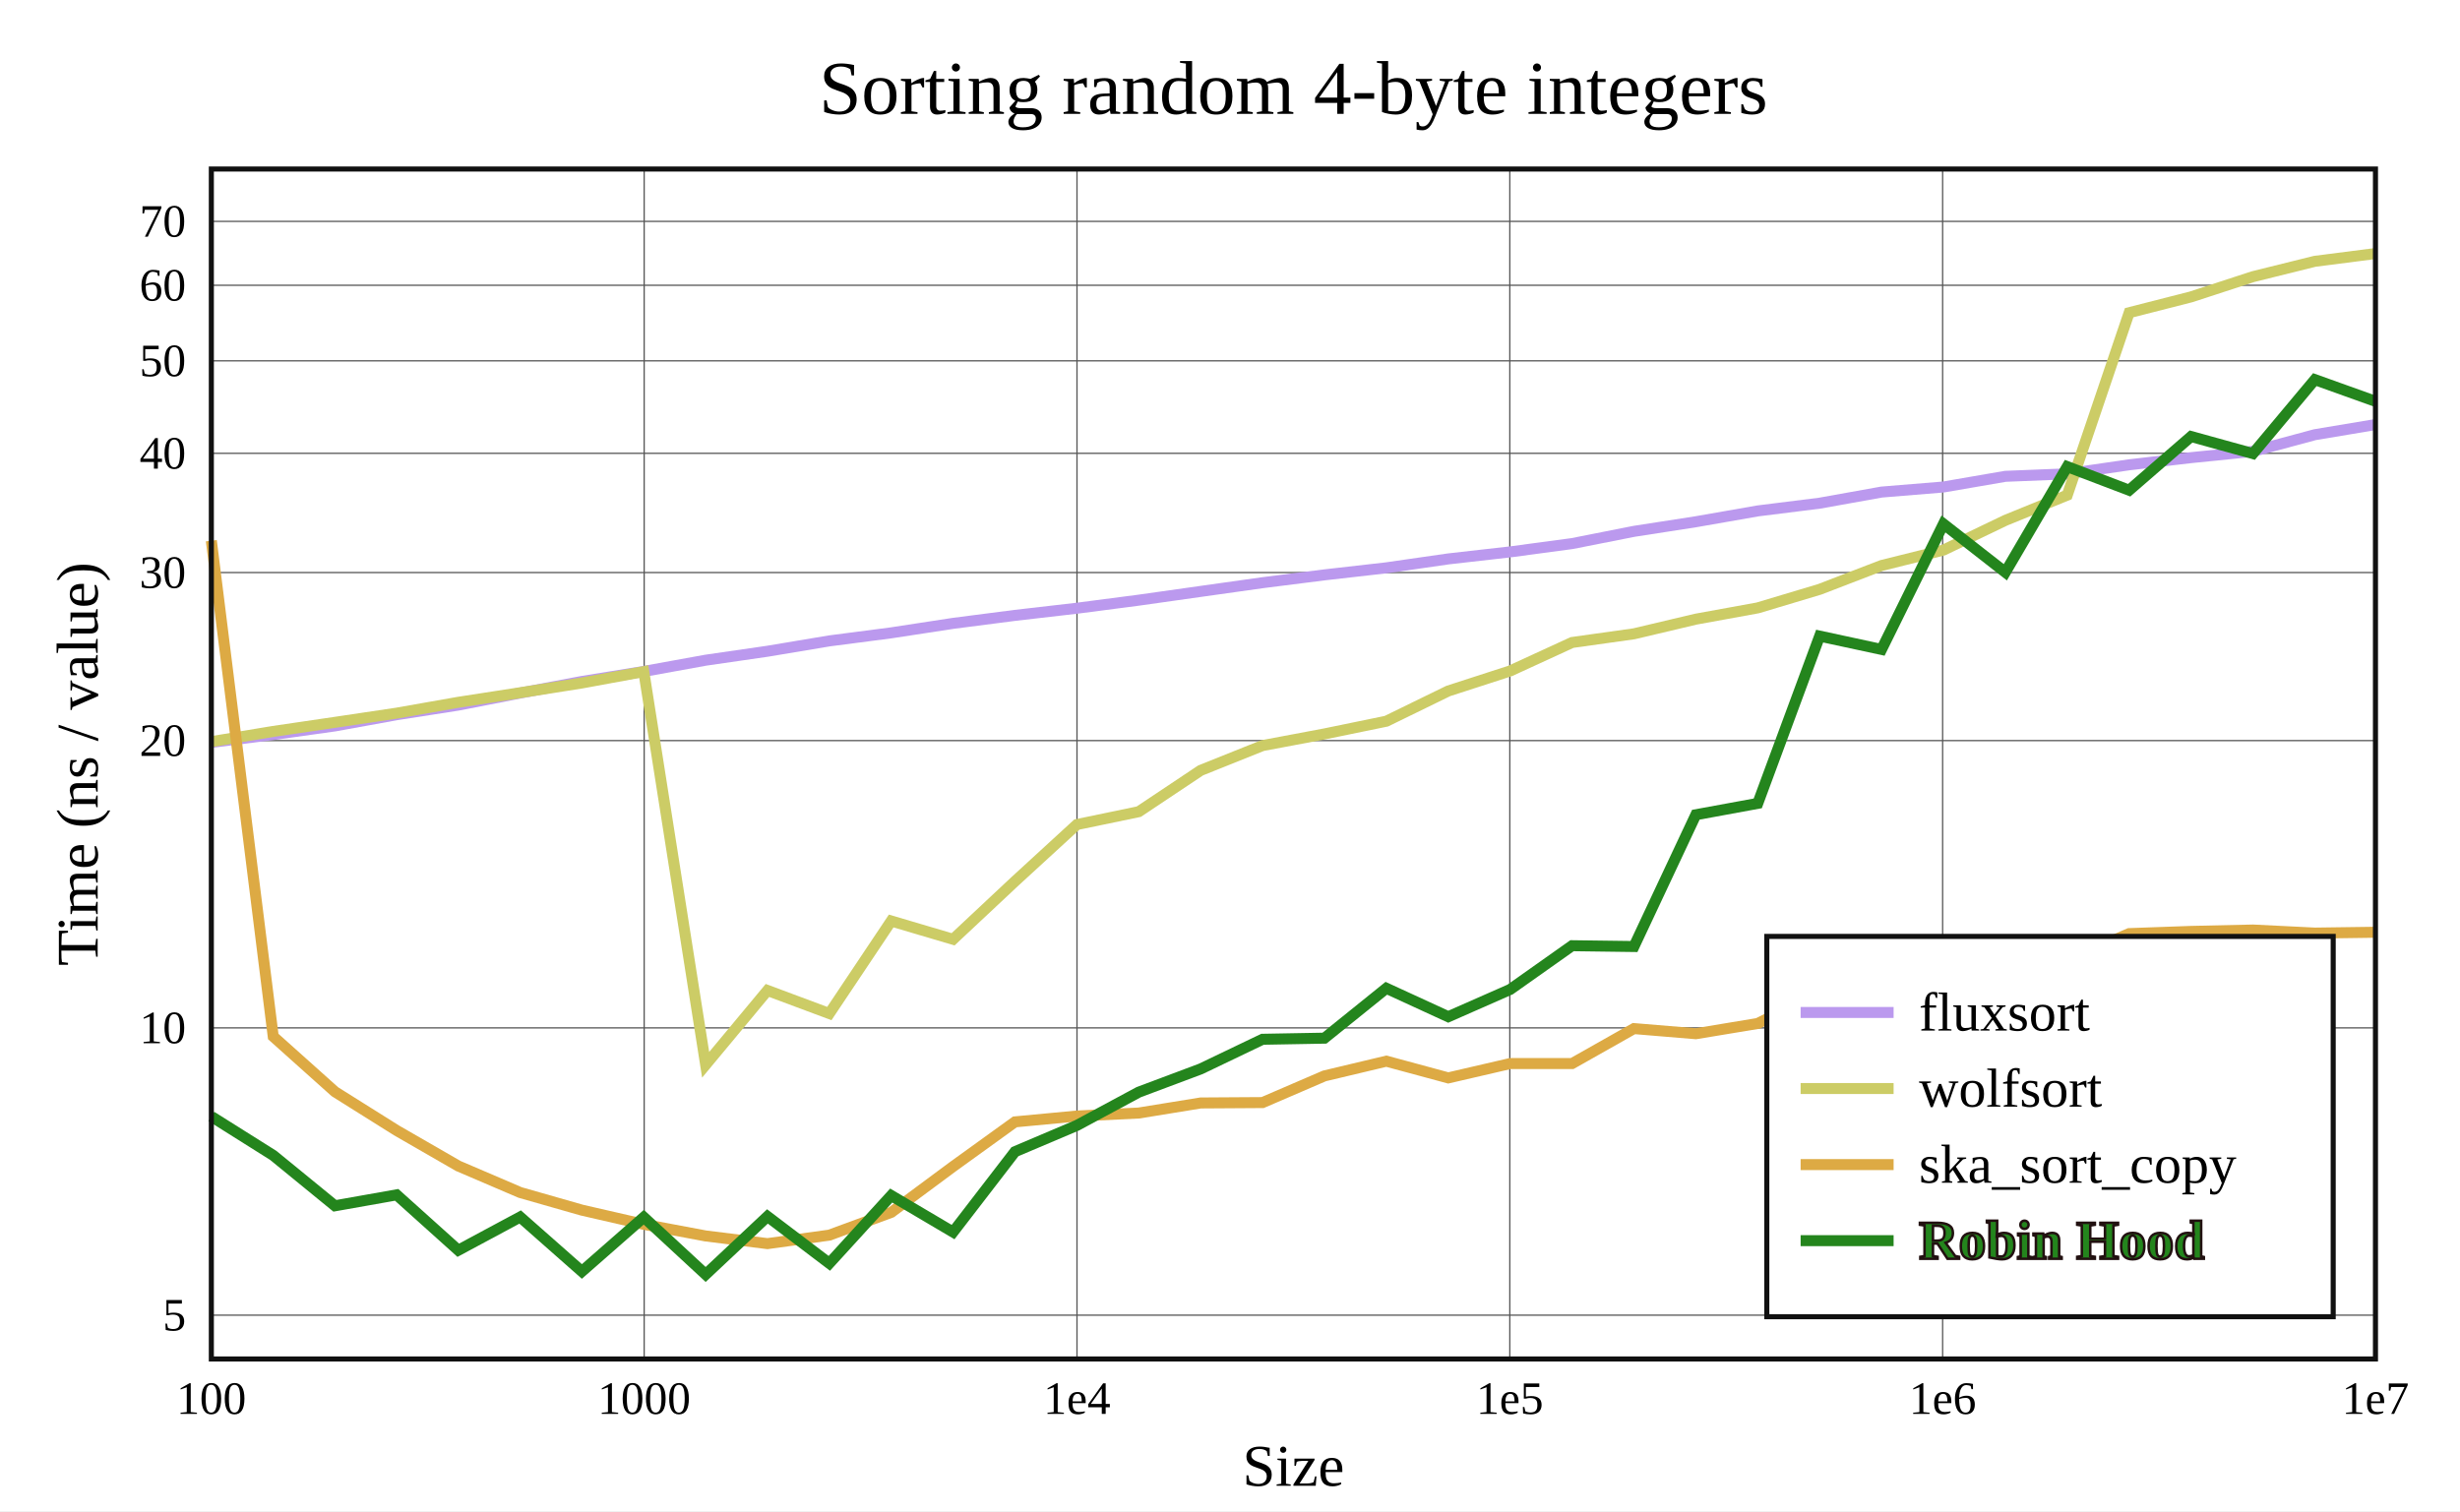
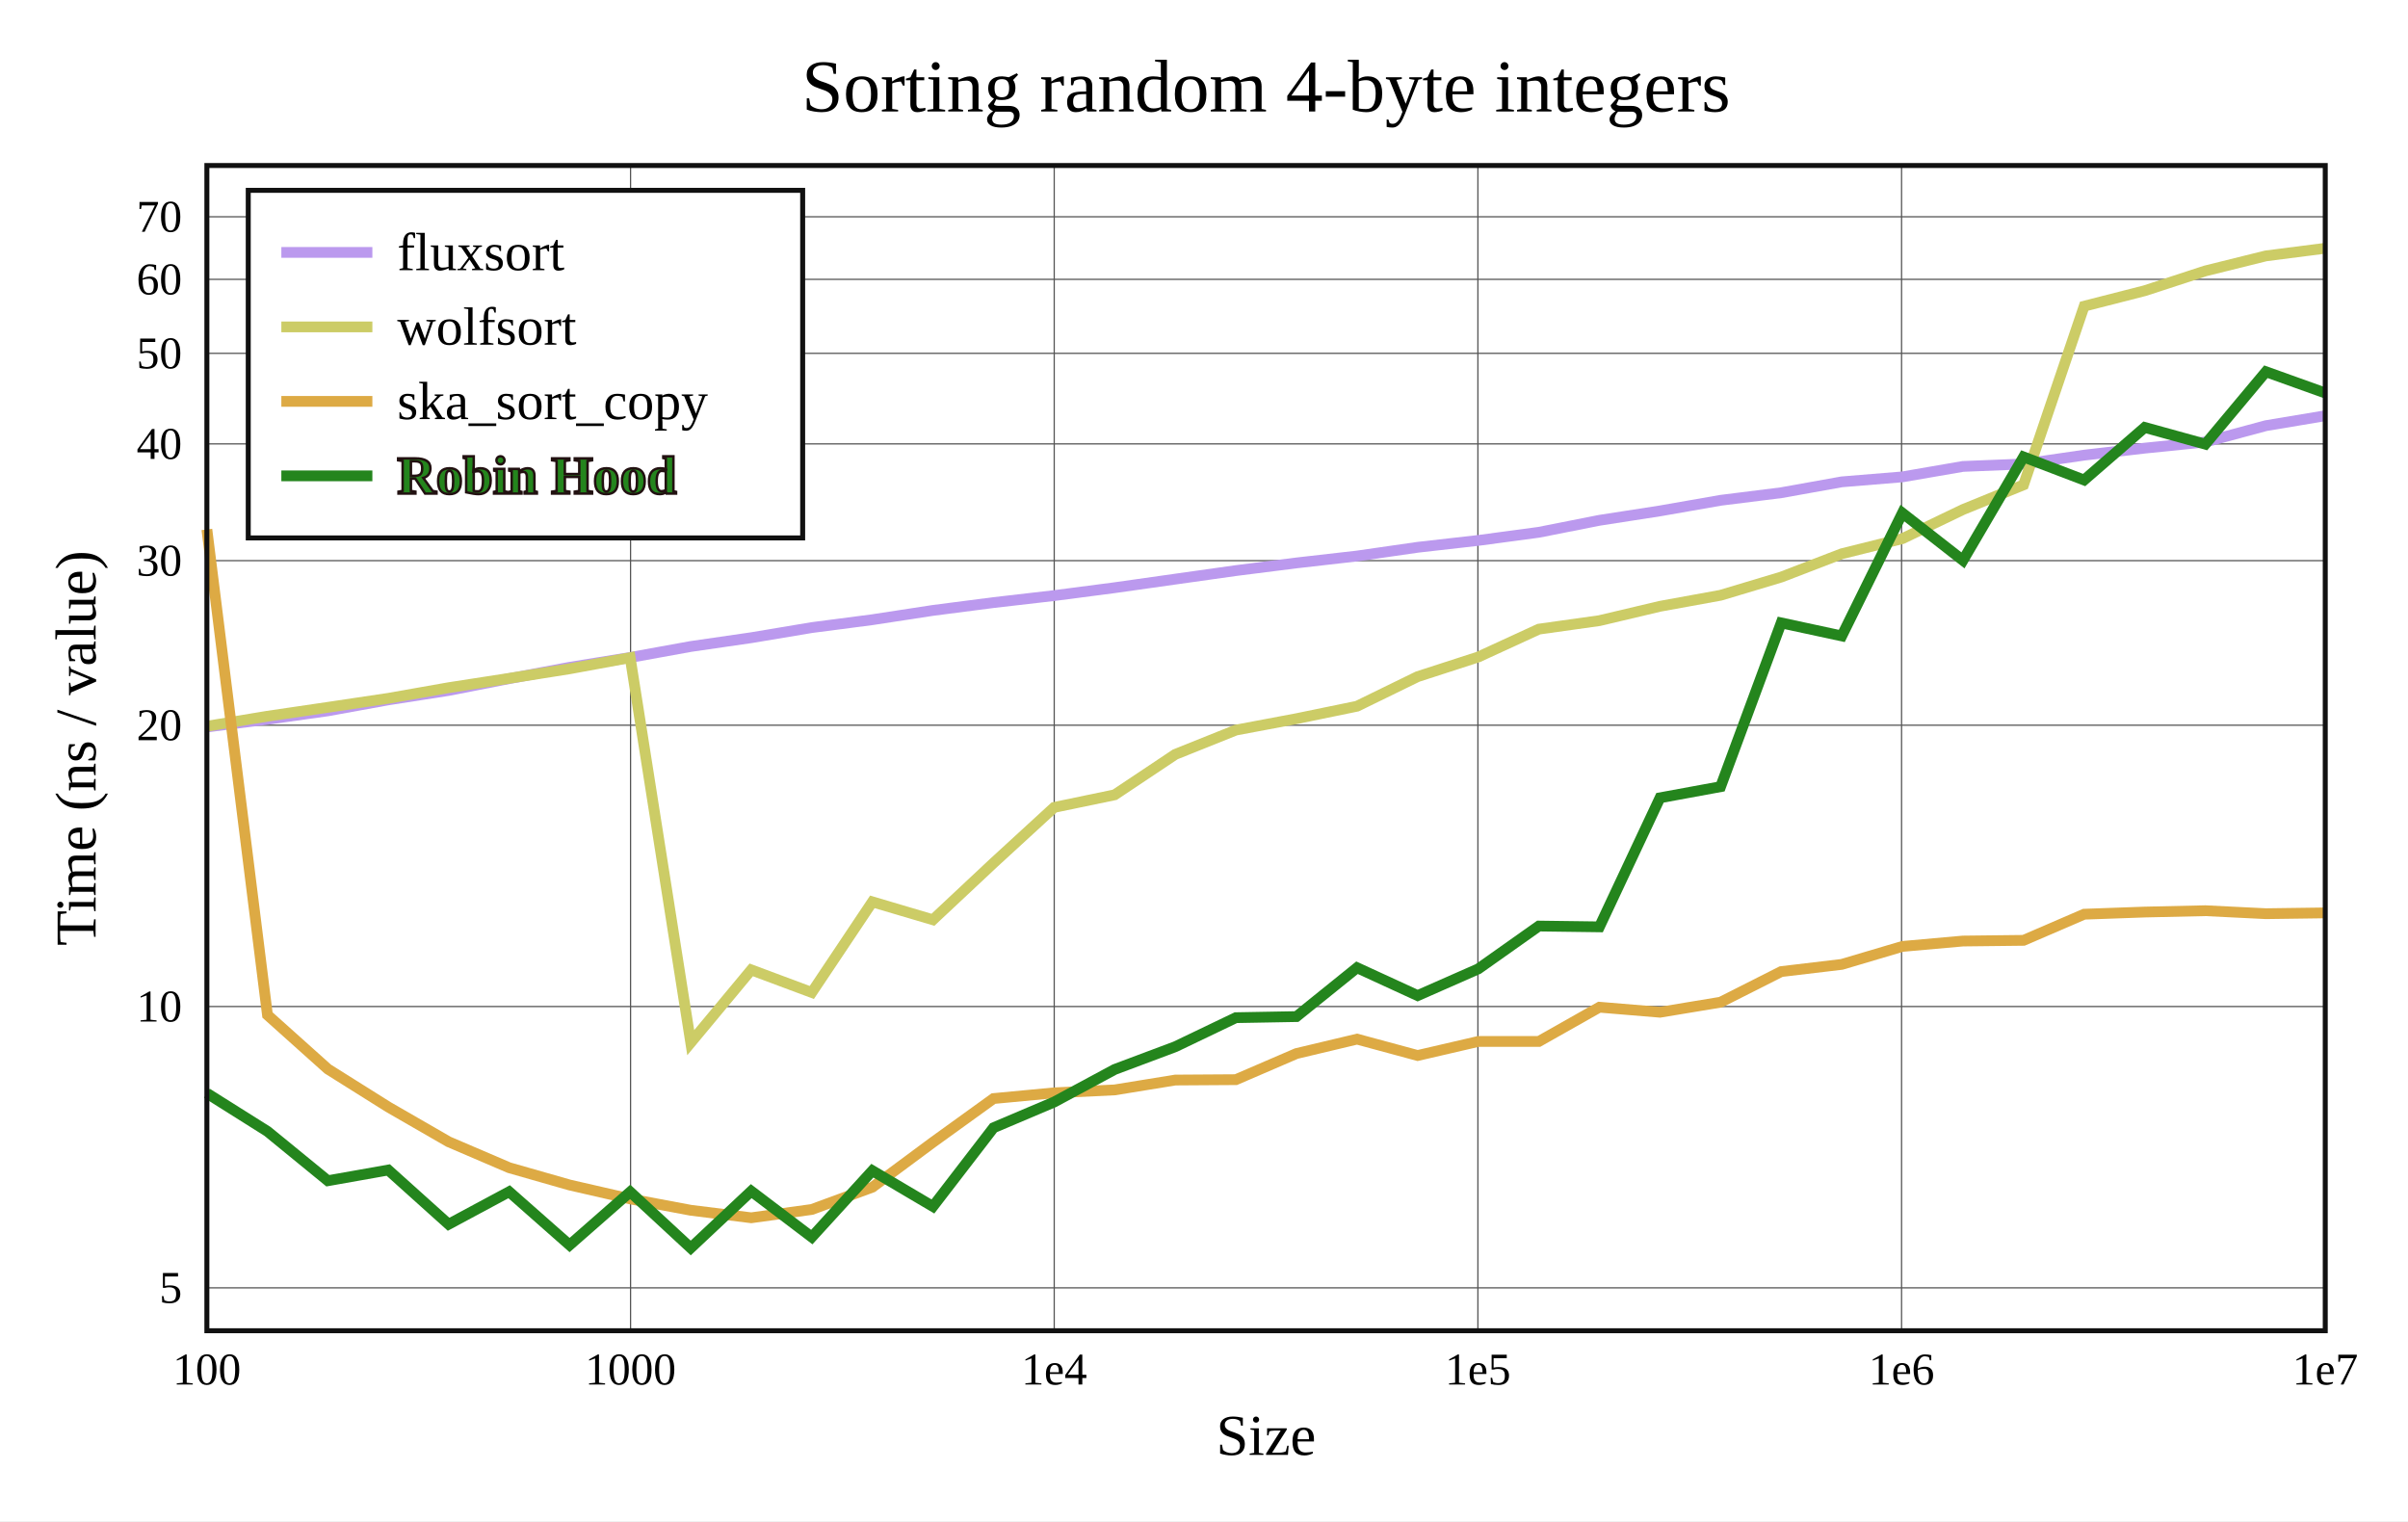
- <svg xmlns="http://www.w3.org/2000/svg" viewBox="-50 -40 582 357.6" height="536.400" width="873">
+ <svg xmlns="http://www.w3.org/2000/svg" viewBox="-50 -40 582 367.6" height="551.400" width="873">
  <g stroke-width="1.2" font-size="14px" text-anchor="middle">
-     <rect fill="white" x="-50" y="-40" width="582" height="357.6" />
+     <rect fill="white" x="-50" y="-40" width="582" height="367.6" />
    <text dy="0.33em" font-size="18px" x="256" y="-19">Sorting random 4-byte integers</text>
    <text dy="1em" x="256" y="297.6">Size</text>
    <text transform="rotate(-90)" dy="-0.35em" x="-140.8" y="-22">Time (ns / value)</text>
    <g stroke-width="0.3" stroke="#555">
      <path d="M102.4 0v281.6" />
      <path d="M204.8 0v281.6" />
      <path d="M307.2 0v281.6" />
      <path d="M409.6 0v281.6" />
      <path d="M0 271.233h512" />
      <path d="M0 203.247h512" />
      <path d="M0 135.262h512" />
      <path d="M0 95.493h512" />
      <path d="M0 67.276h512" />
      <path d="M0 45.390h512" />
      <path d="M0 27.507h512" />
      <path d="M0 12.388h512" />
    </g>
    <g font-size="11px">
      <text x="0" y="294.6">100</text>
      <text x="102.4" y="294.6">1000</text>
      <text x="204.8" y="294.6">1e4</text>
      <text x="307.2" y="294.6">1e5</text>
      <text x="409.6" y="294.6">1e6</text>
      <text x="512" y="294.6">1e7</text>
      <g text-anchor="end">
        <text dy="0.33em" x="-6" y="271.233">5</text>
        <text dy="0.33em" x="-6" y="203.247">10</text>
        <text dy="0.33em" x="-6" y="135.262">20</text>
        <text dy="0.33em" x="-6" y="95.493">30</text>
        <text dy="0.33em" x="-6" y="67.276">40</text>
        <text dy="0.33em" x="-6" y="45.390">50</text>
        <text dy="0.33em" x="-6" y="27.507">60</text>
        <text dy="0.33em" x="-6" y="12.388">70</text>
      </g>
    </g>
    <g stroke-width="2.6" fill="none">
      <path stroke="#b9e" d="M0 135.684L14.644 133.835L29.241 131.788L43.841 129.136L58.423 126.863L73.061 124.006L87.667 121.268L102.310 118.891L116.948 116.237L131.571 114.116L146.207 111.668L160.847 109.762L175.487 107.519L190.129 105.627L204.773 103.938L219.415 102.029L234.059 99.957L248.704 97.895L263.347 96.043L277.991 94.374L292.636 92.267L307.280 90.605L321.925 88.640L336.569 85.744L351.214 83.471L365.859 80.910L380.503 79.076L395.148 76.448L409.793 75.247L424.437 72.721L439.082 72.134L453.727 69.996L468.372 68.302L483.016 66.816L497.661 62.870L512 60.471" />
      <path stroke="#cc6" d="M0 135.512L14.644 133.089L29.241 130.944L43.841 128.768L58.423 126.199L73.061 123.936L87.667 121.626L102.310 118.932L116.948 211.981L131.571 194.391L146.207 199.854L160.847 177.952L175.487 182.283L190.129 168.564L204.773 155.128L219.415 152.083L234.059 142.311L248.704 136.441L263.347 133.685L277.991 130.673L292.636 123.522L307.280 118.779L321.925 112.046L336.569 109.990L351.214 106.523L365.859 103.856L380.503 99.466L395.148 93.826L409.793 90.176L424.437 83.144L439.082 77.170L453.727 33.998L468.372 30.256L483.016 25.472L497.661 21.837L512 20" />
      <path stroke="#da4" d="M0 87.953L14.644 205.289L29.241 218.360L43.841 227.529L58.423 235.932L73.061 242.205L87.667 246.378L102.310 249.739L116.948 252.488L131.571 254.303L146.207 252.293L160.847 246.913L175.487 236.055L190.129 225.490L204.773 224.109L219.415 223.396L234.059 221.016L248.704 220.922L263.347 214.611L277.991 211.127L292.636 215.086L307.280 211.692L321.925 211.692L336.569 203.414L351.214 204.630L365.859 202.203L380.503 194.804L395.148 193.064L409.793 188.724L424.437 187.421L439.082 187.254L453.727 180.938L468.372 180.416L483.016 180.090L497.661 180.813L512 180.618" />
      <path stroke="#24851d" d="M0 224.206L14.644 233.419L29.241 245.349L43.841 242.761L58.423 255.867L73.061 248.006L87.667 260.891L102.310 248.052L116.948 261.6L131.571 247.867L146.207 258.968L160.847 242.923L175.487 251.568L190.129 232.542L204.773 226.330L219.415 218.452L234.059 212.962L248.704 205.942L263.347 205.680L277.991 193.872L292.636 200.605L307.280 194.158L321.925 183.800L336.569 183.993L351.214 152.807L365.859 150.117L380.503 110.533L395.148 113.690L409.793 83.990L424.437 95.427L439.082 70.428L453.727 76.010L468.372 63.300L483.016 67.345L497.661 49.838L512 54.975" />
    </g>
    <rect stroke="#111" fill="none" x="0" y="0" width="512" height="281.6" />
-     <g transform="translate(368,181.6)" text-anchor="start" font-size="13px">
-       <rect fill="white" stroke="#111" x="0" y="0" width="134" height="90" />
+     <g transform="translate(10,6)" text-anchor="start" font-size="13px">
+       <rect fill="white" stroke="#111" x="0" y="0" width="134" height="84" />
      <g stroke-width="2.6">
-         <path stroke="#b9e" d="M8 18h22" />
-         <path stroke="#cc6" d="M8 36h22" />
-         <path stroke="#da4" d="M8 54h22" />
-         <path stroke="#24851d" d="M8 72h22" />
+         <path stroke="#b9e" d="M8 15h22" />
+         <path stroke="#cc6" d="M8 33h22" />
+         <path stroke="#da4" d="M8 51h22" />
+         <path stroke="#24851d" d="M8 69h22" />
      </g>
-       <text dy="0.33em" x="36" y="18">fluxsort</text>
-       <text dy="0.33em" x="36" y="36">wolfsort</text>
-       <text dy="0.33em" x="36" y="54">ska_sort_copy</text>
-       <text dy="0.33em" font-weight="bold" stroke-width="0.6" stroke="#211" fill="#24851d" x="36" y="72">Robin Hood</text>
+       <text dy="0.33em" x="36" y="15">fluxsort</text>
+       <text dy="0.33em" x="36" y="33">wolfsort</text>
+       <text dy="0.33em" x="36" y="51">ska_sort_copy</text>
+       <text dy="0.33em" font-weight="bold" stroke-width="0.6" stroke="#211" fill="#24851d" x="36" y="69">Robin Hood</text>
    </g>
  </g>
</svg>
